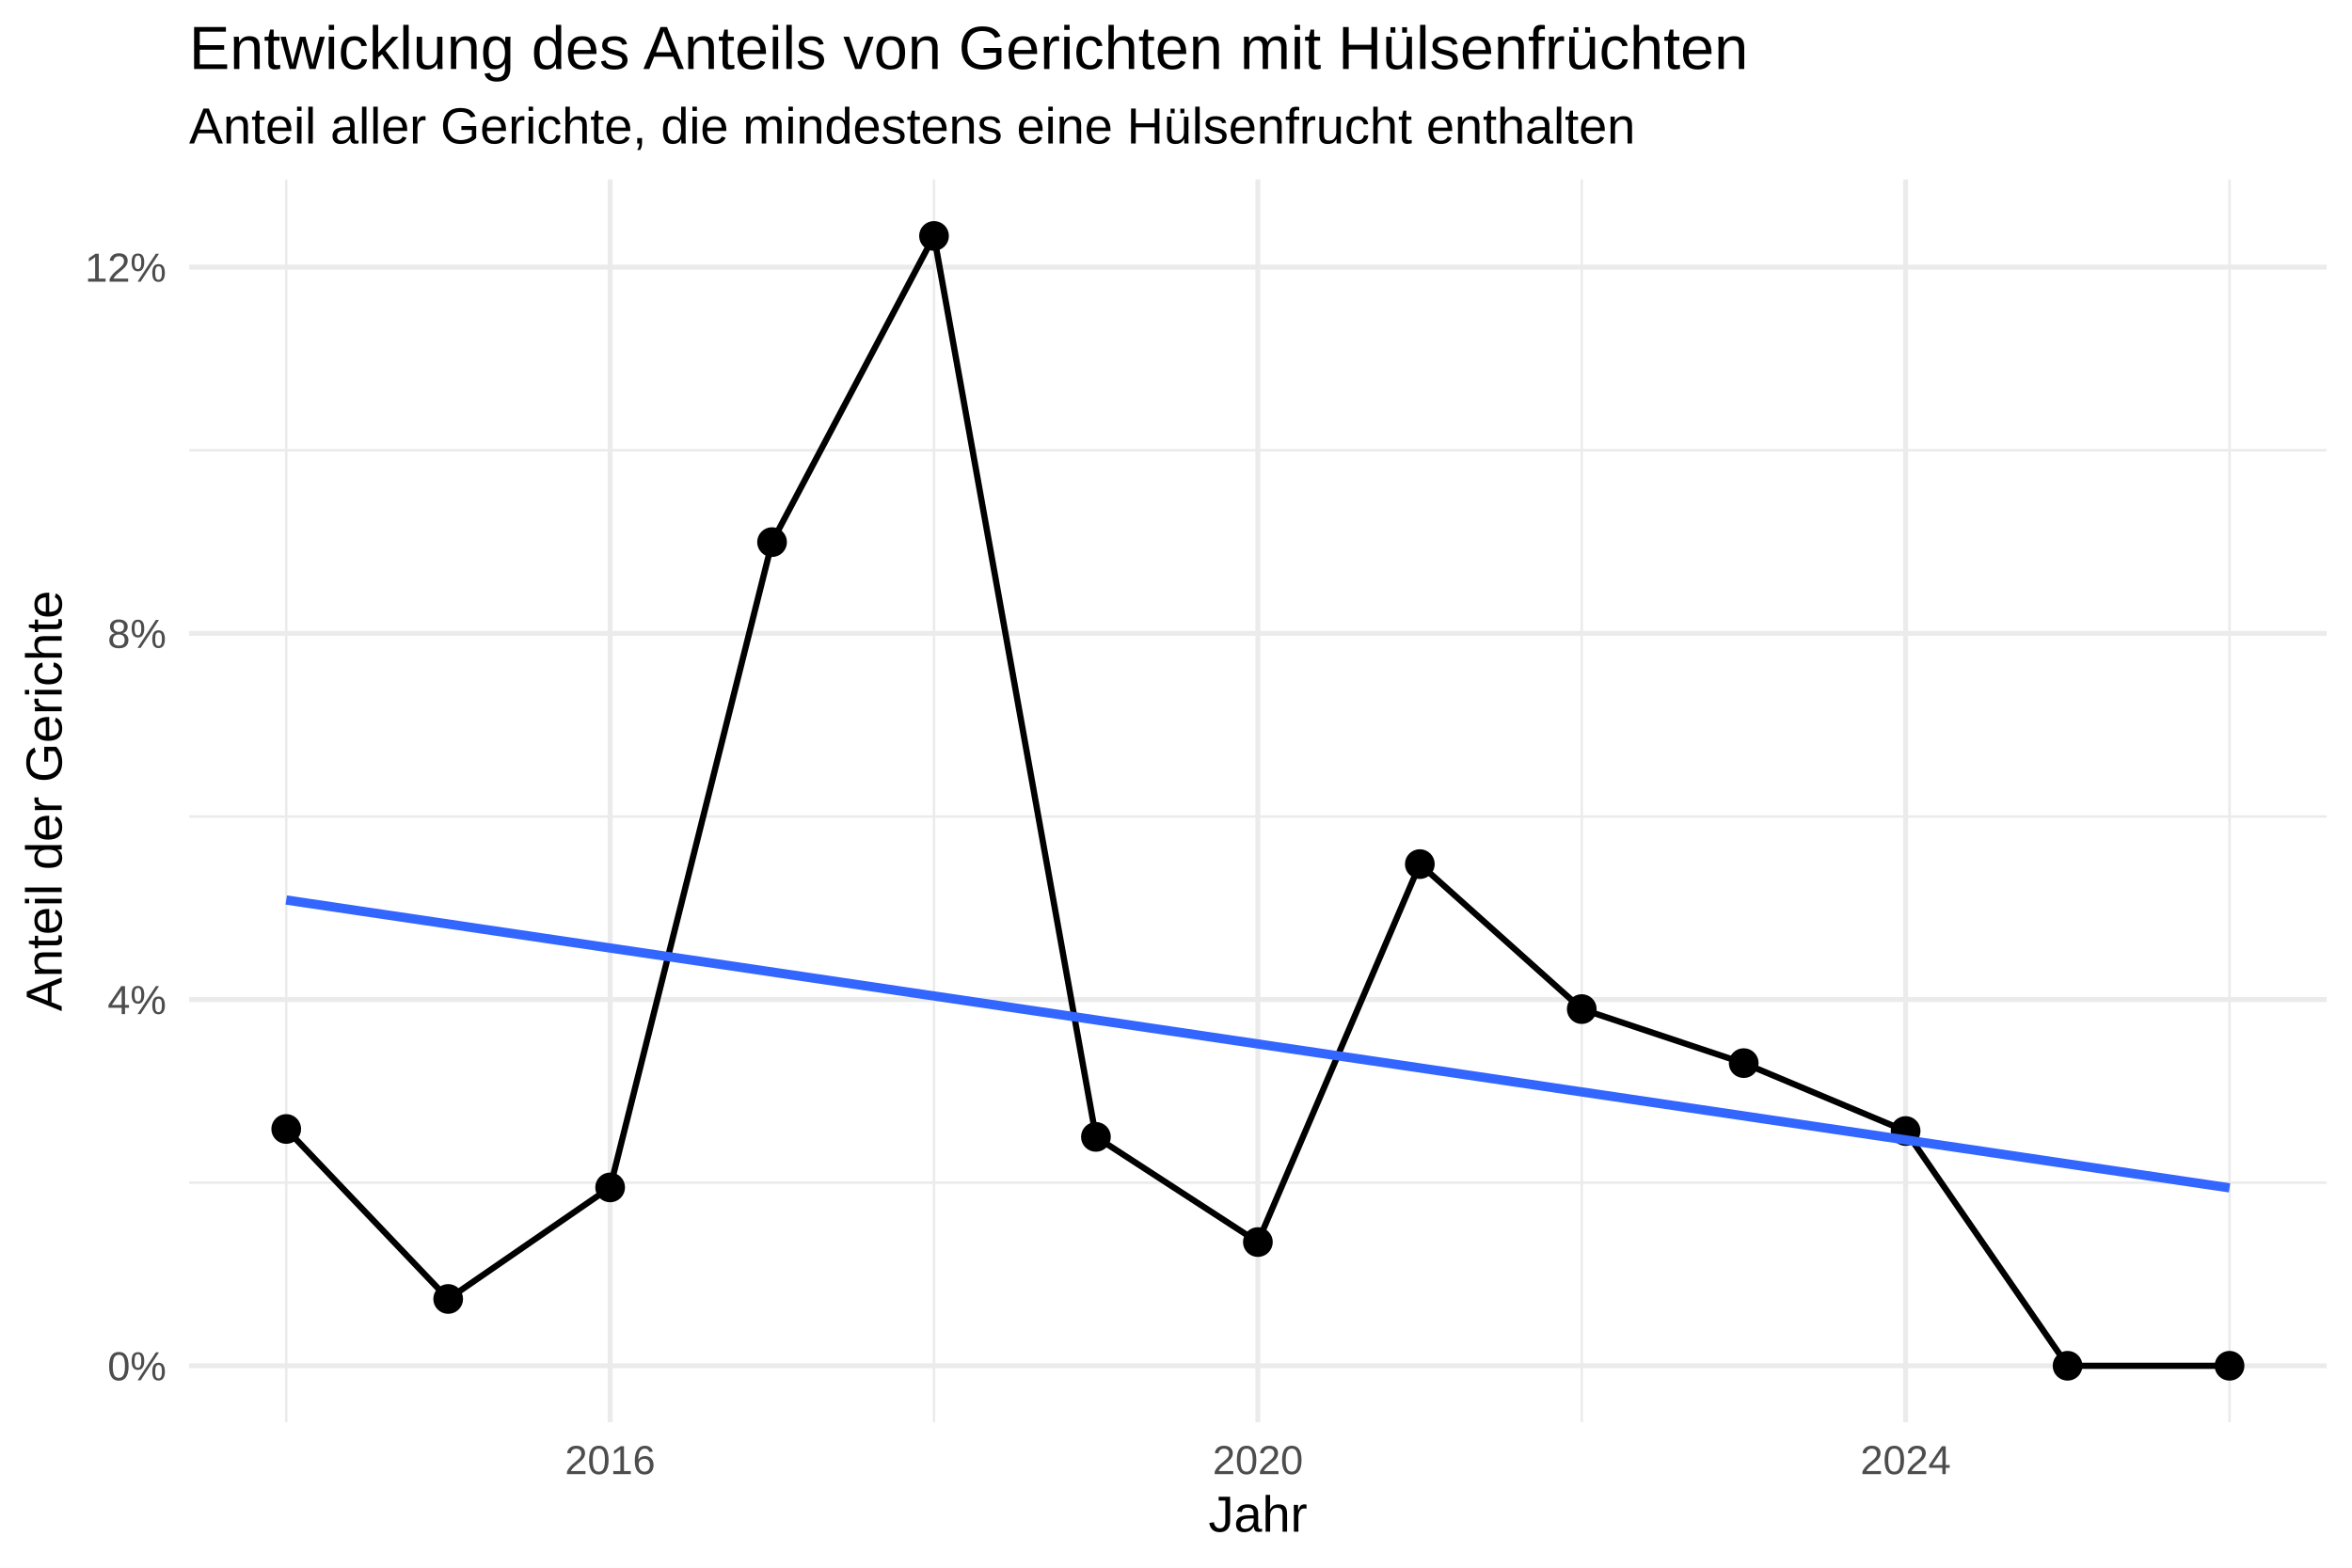
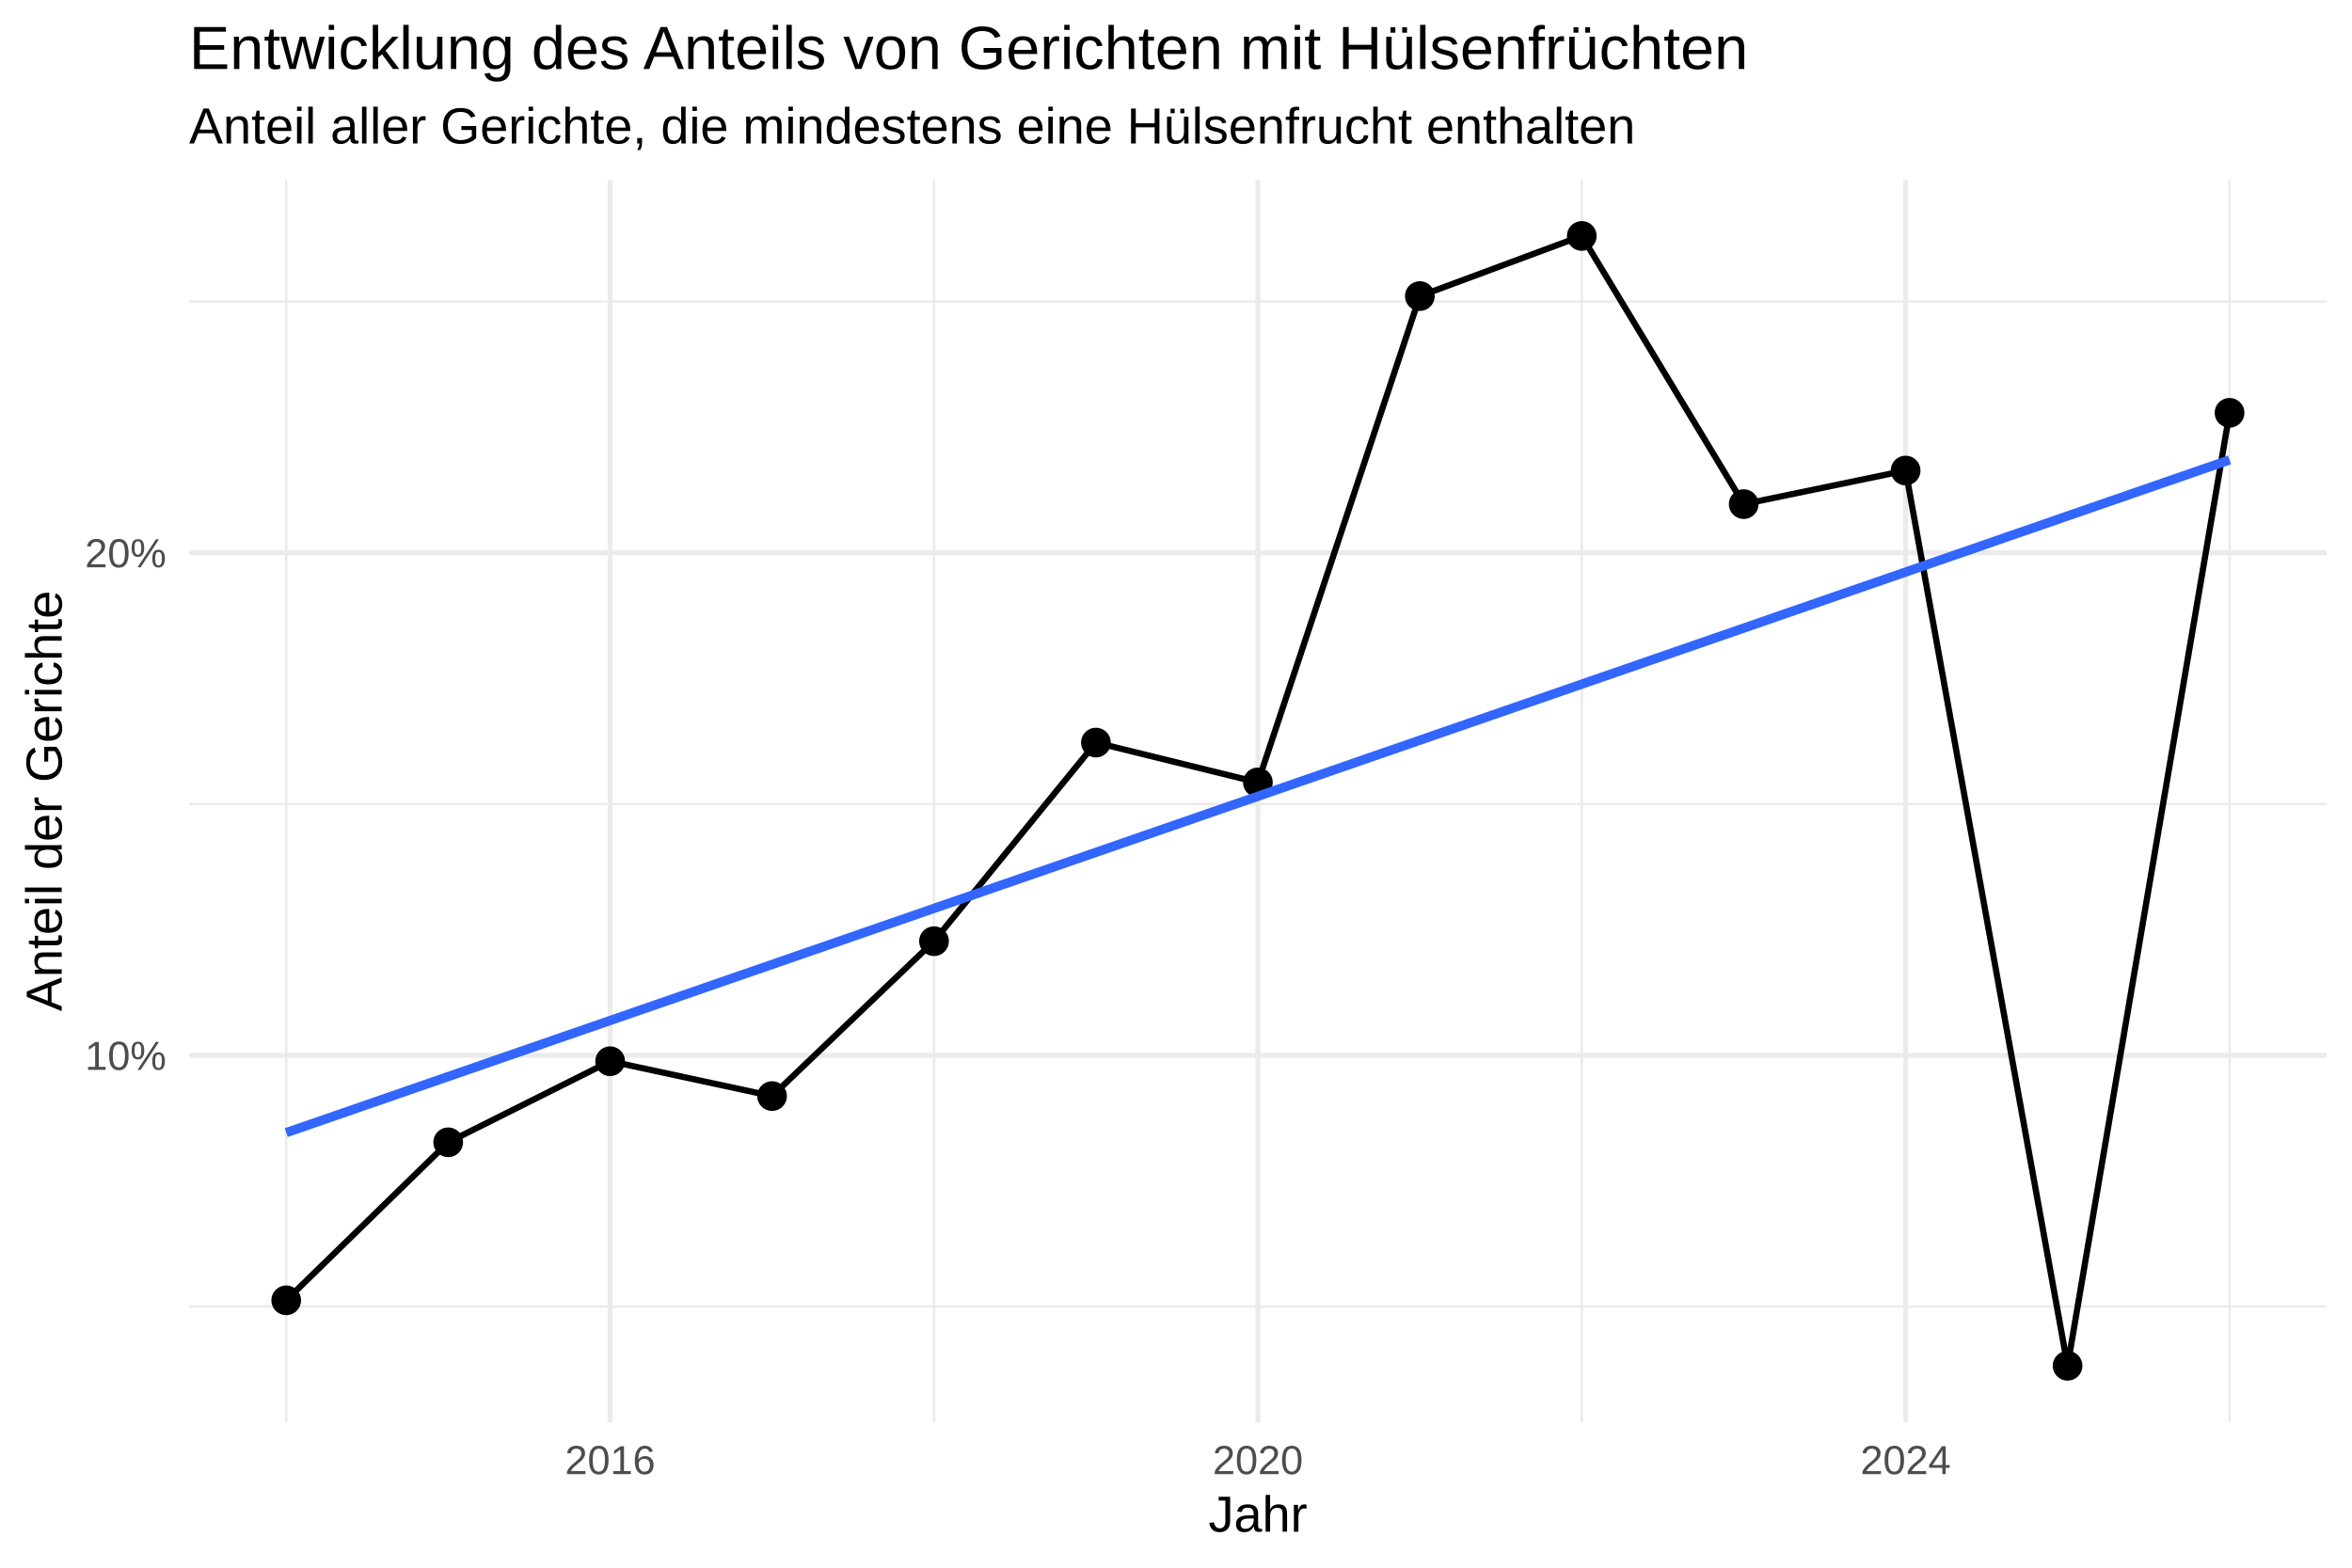
<svg xmlns="http://www.w3.org/2000/svg" width="648.00pt" height="432.00pt" viewBox="0 0 648.00 432.00">
  <g class="svglite">
    <defs>
      <style type="text/css">
    .svglite line, .svglite polyline, .svglite polygon, .svglite path, .svglite rect, .svglite circle {
      fill: none;
      stroke: #000000;
      stroke-linecap: round;
      stroke-linejoin: round;
      stroke-miterlimit: 10.00;
    }
    .svglite text {
      white-space: pre;
    }
    .svglite g.glyphgroup path {
      fill: inherit;
      stroke: none;
    }
  </style>
    </defs>
    <rect width="100%" height="100%" style="stroke: none; fill: #FFFFFF;" />
    <defs>
      <clipPath id="cpMC4wMHw2NDguMDB8MC4wMHw0MzIuMDA=">
        <rect x="0.00" y="0.00" width="648.00" height="432.00" />
      </clipPath>
    </defs>
    <g clip-path="url(#cpMC4wMHw2NDguMDB8MC4wMHw0MzIuMDA=)">
      <rect x="0.00" y="0.00" width="648.00" height="432.00" style="stroke-width: 1.36; stroke: none; fill: #FFFFFF;" />
    </g>
    <defs>
      <clipPath id="cpNTIuMTB8NjQxLjAzfDQ5LjQ2fDM5MS45Mw==">
        <rect x="52.10" y="49.46" width="588.93" height="342.47" />
      </clipPath>
    </defs>
    <g clip-path="url(#cpNTIuMTB8NjQxLjAzfDQ5LjQ2fDM5MS45Mw==)">
-       <polyline points="52.10,325.90 641.03,325.90 " style="stroke-width: 0.68; stroke: #EBEBEB; stroke-linecap: butt;" />
-       <polyline points="52.10,224.99 641.03,224.99 " style="stroke-width: 0.68; stroke: #EBEBEB; stroke-linecap: butt;" />
-       <polyline points="52.10,124.07 641.03,124.07 " style="stroke-width: 0.68; stroke: #EBEBEB; stroke-linecap: butt;" />
+       <polyline points="52.10,360.05 641.03,360.05 " style="stroke-width: 0.68; stroke: #EBEBEB; stroke-linecap: butt;" />
+       <polyline points="52.10,221.57 641.03,221.57 " style="stroke-width: 0.68; stroke: #EBEBEB; stroke-linecap: butt;" />
+       <polyline points="52.10,83.09 641.03,83.09 " style="stroke-width: 0.68; stroke: #EBEBEB; stroke-linecap: butt;" />
      <polyline points="78.86,391.93 78.86,49.46 " style="stroke-width: 0.68; stroke: #EBEBEB; stroke-linecap: butt;" />
      <polyline points="257.33,391.93 257.33,49.46 " style="stroke-width: 0.68; stroke: #EBEBEB; stroke-linecap: butt;" />
      <polyline points="435.79,391.93 435.79,49.46 " style="stroke-width: 0.68; stroke: #EBEBEB; stroke-linecap: butt;" />
      <polyline points="614.26,391.93 614.26,49.46 " style="stroke-width: 0.68; stroke: #EBEBEB; stroke-linecap: butt;" />
-       <polyline points="52.10,376.36 641.03,376.36 " style="stroke-width: 1.36; stroke: #EBEBEB; stroke-linecap: butt;" />
-       <polyline points="52.10,275.44 641.03,275.44 " style="stroke-width: 1.36; stroke: #EBEBEB; stroke-linecap: butt;" />
-       <polyline points="52.10,174.53 641.03,174.53 " style="stroke-width: 1.36; stroke: #EBEBEB; stroke-linecap: butt;" />
-       <polyline points="52.10,73.61 641.03,73.61 " style="stroke-width: 1.36; stroke: #EBEBEB; stroke-linecap: butt;" />
+       <polyline points="52.10,290.81 641.03,290.81 " style="stroke-width: 1.36; stroke: #EBEBEB; stroke-linecap: butt;" />
+       <polyline points="52.10,152.33 641.03,152.33 " style="stroke-width: 1.36; stroke: #EBEBEB; stroke-linecap: butt;" />
      <polyline points="168.10,391.93 168.10,49.46 " style="stroke-width: 1.36; stroke: #EBEBEB; stroke-linecap: butt;" />
      <polyline points="346.56,391.93 346.56,49.46 " style="stroke-width: 1.36; stroke: #EBEBEB; stroke-linecap: butt;" />
      <polyline points="525.02,391.93 525.02,49.46 " style="stroke-width: 1.36; stroke: #EBEBEB; stroke-linecap: butt;" />
-       <polyline points="78.86,311.11 123.48,357.95 168.10,327.21 212.71,149.39 257.33,65.02 301.94,313.29 346.56,342.27 391.18,238.12 435.79,278.07 480.41,292.96 525.02,311.67 569.64,376.36 614.26,376.36 " style="stroke-width: 1.71; stroke-linecap: butt;" />
-       <circle cx="78.86" cy="311.11" r="3.65" style="stroke-width: 0.90; fill: #000000;" />
-       <circle cx="123.48" cy="357.95" r="3.65" style="stroke-width: 0.90; fill: #000000;" />
-       <circle cx="168.10" cy="327.21" r="3.65" style="stroke-width: 0.90; fill: #000000;" />
-       <circle cx="212.71" cy="149.39" r="3.65" style="stroke-width: 0.90; fill: #000000;" />
-       <circle cx="257.33" cy="65.02" r="3.65" style="stroke-width: 0.90; fill: #000000;" />
-       <circle cx="301.94" cy="313.29" r="3.65" style="stroke-width: 0.90; fill: #000000;" />
-       <circle cx="346.56" cy="342.27" r="3.65" style="stroke-width: 0.90; fill: #000000;" />
-       <circle cx="391.18" cy="238.12" r="3.65" style="stroke-width: 0.90; fill: #000000;" />
-       <circle cx="435.79" cy="278.07" r="3.65" style="stroke-width: 0.90; fill: #000000;" />
-       <circle cx="480.41" cy="292.96" r="3.65" style="stroke-width: 0.90; fill: #000000;" />
-       <circle cx="525.02" cy="311.67" r="3.65" style="stroke-width: 0.90; fill: #000000;" />
+       <polyline points="78.86,358.32 123.48,314.78 168.10,292.44 212.71,302.04 257.33,259.36 301.94,204.63 346.56,215.61 391.18,81.59 435.79,65.02 480.41,138.92 525.02,129.67 569.64,376.36 614.26,113.76 " style="stroke-width: 1.71; stroke-linecap: butt;" />
+       <circle cx="78.86" cy="358.32" r="3.65" style="stroke-width: 0.90; fill: #000000;" />
+       <circle cx="123.48" cy="314.78" r="3.65" style="stroke-width: 0.90; fill: #000000;" />
+       <circle cx="168.10" cy="292.44" r="3.65" style="stroke-width: 0.90; fill: #000000;" />
+       <circle cx="212.71" cy="302.04" r="3.65" style="stroke-width: 0.90; fill: #000000;" />
+       <circle cx="257.33" cy="259.36" r="3.65" style="stroke-width: 0.90; fill: #000000;" />
+       <circle cx="301.94" cy="204.63" r="3.65" style="stroke-width: 0.90; fill: #000000;" />
+       <circle cx="346.56" cy="215.61" r="3.65" style="stroke-width: 0.90; fill: #000000;" />
+       <circle cx="391.18" cy="81.59" r="3.65" style="stroke-width: 0.90; fill: #000000;" />
+       <circle cx="435.79" cy="65.02" r="3.65" style="stroke-width: 0.90; fill: #000000;" />
+       <circle cx="480.41" cy="138.92" r="3.65" style="stroke-width: 0.90; fill: #000000;" />
+       <circle cx="525.02" cy="129.67" r="3.65" style="stroke-width: 0.90; fill: #000000;" />
      <circle cx="569.64" cy="376.36" r="3.65" style="stroke-width: 0.90; fill: #000000;" />
-       <circle cx="614.26" cy="376.36" r="3.65" style="stroke-width: 0.90; fill: #000000;" />
-       <polyline points="78.86,248.01 85.64,249.02 92.42,250.02 99.20,251.03 105.97,252.03 112.75,253.03 119.53,254.04 126.30,255.04 133.08,256.05 139.86,257.05 146.64,258.05 153.41,259.06 160.19,260.06 166.97,261.07 173.74,262.07 180.52,263.07 187.30,264.08 194.08,265.08 200.85,266.09 207.63,267.09 214.41,268.10 221.18,269.10 227.96,270.10 234.74,271.11 241.52,272.11 248.29,273.12 255.07,274.12 261.85,275.12 268.62,276.13 275.40,277.13 282.18,278.14 288.96,279.14 295.73,280.14 302.51,281.15 309.29,282.15 316.06,283.16 322.84,284.16 329.62,285.16 336.39,286.17 343.17,287.17 349.95,288.18 356.73,289.18 363.50,290.18 370.28,291.19 377.06,292.19 383.83,293.20 390.61,294.20 397.39,295.20 404.17,296.21 410.94,297.21 417.72,298.22 424.50,299.22 431.27,300.23 438.05,301.23 444.83,302.23 451.61,303.24 458.38,304.24 465.16,305.25 471.94,306.25 478.71,307.25 485.49,308.26 492.27,309.26 499.05,310.27 505.82,311.27 512.60,312.27 519.38,313.28 526.15,314.28 532.93,315.29 539.71,316.29 546.49,317.29 553.26,318.30 560.04,319.30 566.82,320.31 573.59,321.31 580.37,322.31 587.15,323.32 593.93,324.32 600.70,325.33 607.48,326.33 614.26,327.33 " style="stroke-width: 2.56; stroke: #3366FF; stroke-linecap: butt;" />
+       <circle cx="614.26" cy="113.76" r="3.65" style="stroke-width: 0.90; fill: #000000;" />
+       <polyline points="78.86,312.11 85.64,309.77 92.42,307.42 99.20,305.07 105.97,302.73 112.75,300.38 119.53,298.03 126.30,295.69 133.08,293.34 139.86,290.99 146.64,288.65 153.41,286.30 160.19,283.95 166.97,281.61 173.74,279.26 180.52,276.91 187.30,274.57 194.08,272.22 200.85,269.87 207.63,267.53 214.41,265.18 221.18,262.83 227.96,260.49 234.74,258.14 241.52,255.79 248.29,253.45 255.07,251.10 261.85,248.75 268.62,246.41 275.40,244.06 282.18,241.72 288.96,239.37 295.73,237.02 302.51,234.68 309.29,232.33 316.06,229.98 322.84,227.64 329.62,225.29 336.39,222.94 343.17,220.60 349.95,218.25 356.73,215.90 363.50,213.56 370.28,211.21 377.06,208.86 383.83,206.52 390.61,204.17 397.39,201.82 404.17,199.48 410.94,197.13 417.72,194.78 424.50,192.44 431.27,190.09 438.05,187.74 444.83,185.40 451.61,183.05 458.38,180.70 465.16,178.36 471.94,176.01 478.71,173.67 485.49,171.32 492.27,168.97 499.05,166.63 505.82,164.28 512.60,161.93 519.38,159.59 526.15,157.24 532.93,154.89 539.71,152.55 546.49,150.20 553.26,147.85 560.04,145.51 566.82,143.16 573.59,140.81 580.37,138.47 587.15,136.12 593.93,133.77 600.70,131.43 607.48,129.08 614.26,126.73 " style="stroke-width: 2.56; stroke: #3366FF; stroke-linecap: butt;" />
    </g>
    <g clip-path="url(#cpMC4wMHw2NDguMDB8MC4wMHw0MzIuMDA=)">
-       <text x="45.82" y="380.37" text-anchor="end" style="font-size: 11.20px;fill: #4D4D4D; font-family: &quot;Arial&quot;;" textLength="16.17px" lengthAdjust="spacingAndGlyphs">0%</text>
-       <text x="45.82" y="279.45" text-anchor="end" style="font-size: 11.20px;fill: #4D4D4D; font-family: &quot;Arial&quot;;" textLength="16.17px" lengthAdjust="spacingAndGlyphs">4%</text>
-       <text x="45.82" y="178.53" text-anchor="end" style="font-size: 11.20px;fill: #4D4D4D; font-family: &quot;Arial&quot;;" textLength="16.17px" lengthAdjust="spacingAndGlyphs">8%</text>
-       <text x="45.82" y="77.62" text-anchor="end" style="font-size: 11.20px;fill: #4D4D4D; font-family: &quot;Arial&quot;;" textLength="22.39px" lengthAdjust="spacingAndGlyphs">12%</text>
+       <text x="45.82" y="294.82" text-anchor="end" style="font-size: 11.20px;fill: #4D4D4D; font-family: &quot;Arial&quot;;" textLength="22.39px" lengthAdjust="spacingAndGlyphs">10%</text>
+       <text x="45.82" y="156.33" text-anchor="end" style="font-size: 11.20px;fill: #4D4D4D; font-family: &quot;Arial&quot;;" textLength="22.39px" lengthAdjust="spacingAndGlyphs">20%</text>
      <text x="168.10" y="406.22" text-anchor="middle" style="font-size: 11.20px;fill: #4D4D4D; font-family: &quot;Arial&quot;;" textLength="24.88px" lengthAdjust="spacingAndGlyphs">2016</text>
      <text x="346.56" y="406.22" text-anchor="middle" style="font-size: 11.20px;fill: #4D4D4D; font-family: &quot;Arial&quot;;" textLength="24.88px" lengthAdjust="spacingAndGlyphs">2020</text>
      <text x="525.02" y="406.22" text-anchor="middle" style="font-size: 11.20px;fill: #4D4D4D; font-family: &quot;Arial&quot;;" textLength="24.88px" lengthAdjust="spacingAndGlyphs">2024</text>
      <text x="346.56" y="422.08" text-anchor="middle" style="font-size: 14.00px; font-family: &quot;Arial&quot;;" textLength="27.22px" lengthAdjust="spacingAndGlyphs">Jahr</text>
      <text transform="translate(17.00,220.69) rotate(-90)" text-anchor="middle" style="font-size: 14.00px; font-family: &quot;Arial&quot;;" textLength="115.91px" lengthAdjust="spacingAndGlyphs">Anteil der Gerichte</text>
      <text x="52.10" y="39.54" style="font-size: 14.00px; font-family: &quot;Arial&quot;;" textLength="398.30px" lengthAdjust="spacingAndGlyphs">Anteil aller Gerichte, die mindestens eine Hülsenfrucht enthalten</text>
      <text x="52.10" y="19.01" style="font-size: 16.80px; font-family: &quot;Arial&quot;;" textLength="429.64px" lengthAdjust="spacingAndGlyphs">Entwicklung des Anteils von Gerichten mit Hülsenfrüchten</text>
    </g>
  </g>
</svg>
